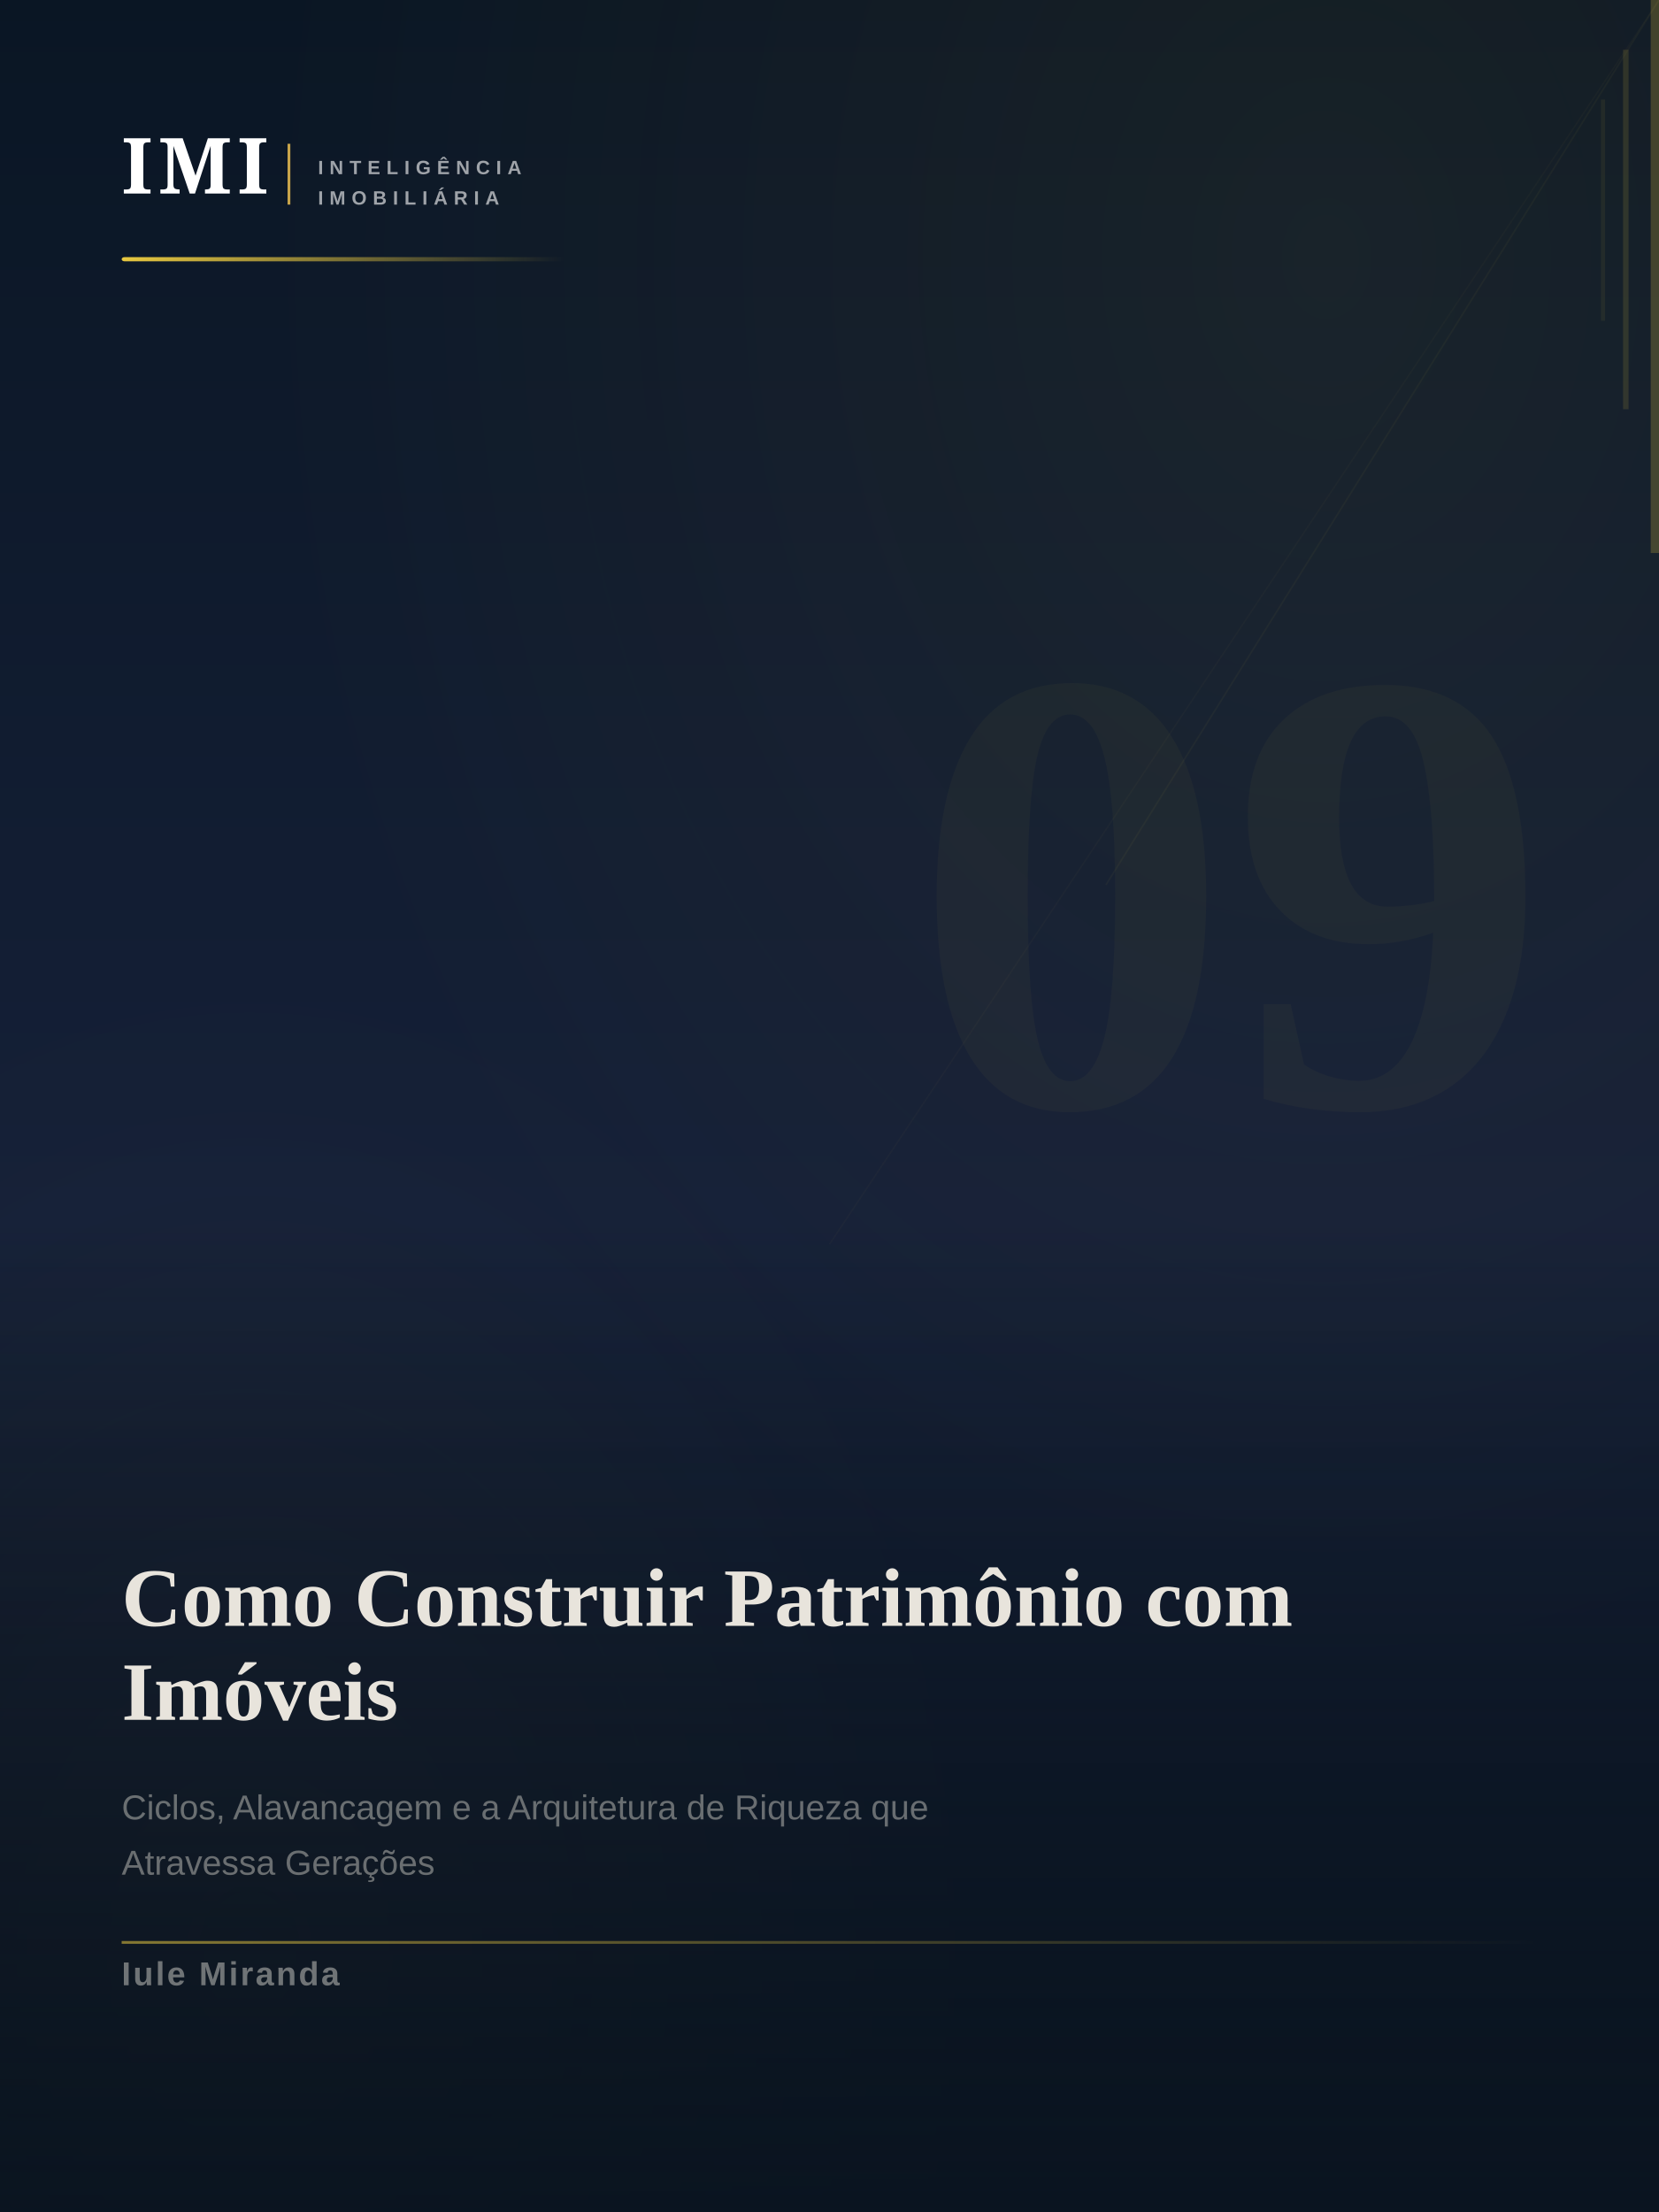
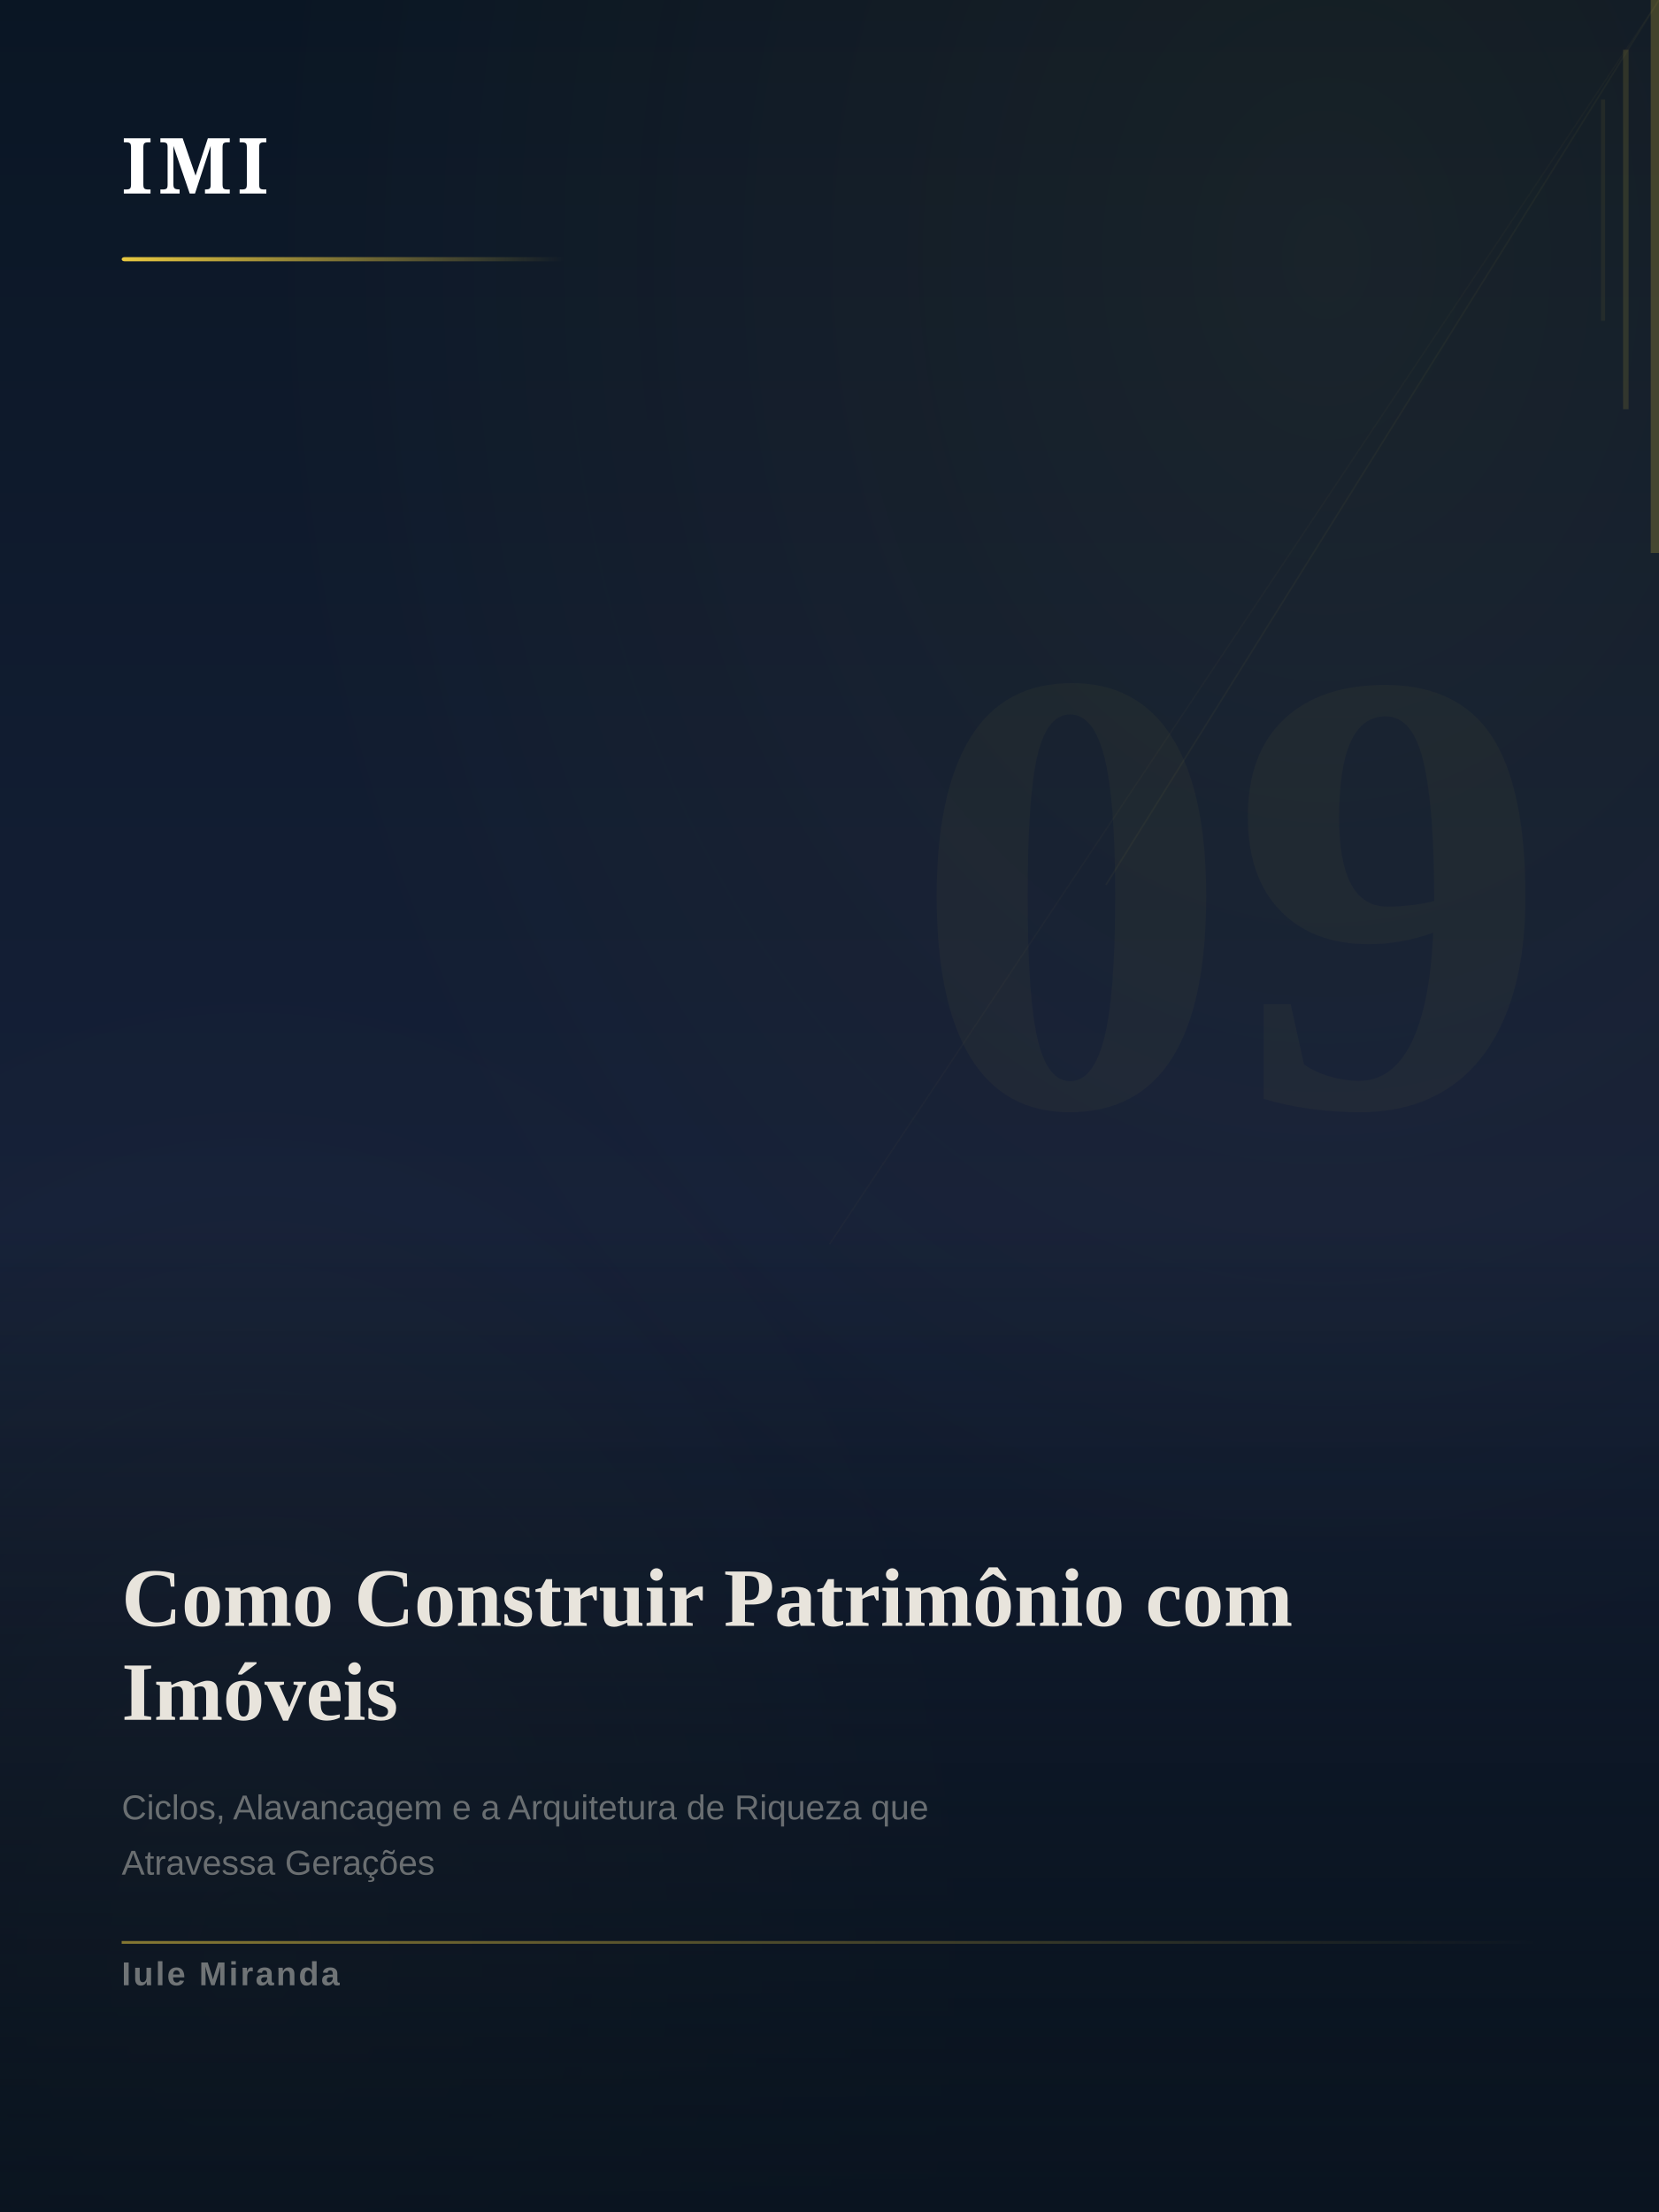
<svg xmlns="http://www.w3.org/2000/svg" width="600" height="800" viewBox="0 0 600 800">
  <defs>
    <linearGradient id="bg_livro_09_construir_patrimonio_imoveis" x1="0" y1="0" x2="0" y2="1">
      <stop offset="0%" stop-color="#0A1624" />
      <stop offset="55%" stop-color="#152038" />
      <stop offset="100%" stop-color="#0A1420" />
    </linearGradient>
    <linearGradient id="acc_livro_09_construir_patrimonio_imoveis" x1="0" y1="0" x2="1" y2="0">
      <stop offset="0%" stop-color="#E8C840" />
      <stop offset="100%" stop-color="#E8C840" stop-opacity="0" />
    </linearGradient>
    <linearGradient id="fade_livro_09_construir_patrimonio_imoveis" x1="0" y1="0.55" x2="0" y2="1">
      <stop offset="0%" stop-color="#0A1420" stop-opacity="0" />
      <stop offset="100%" stop-color="#0A1420" stop-opacity="0.92" />
    </linearGradient>
    <radialGradient id="glow_livro_09_construir_patrimonio_imoveis" cx="80%" cy="12%" r="65%">
      <stop offset="0%" stop-color="#E8C840" stop-opacity="0.06" />
      <stop offset="100%" stop-color="#E8C840" stop-opacity="0" />
    </radialGradient>
    <radialGradient id="glow2_livro_09_construir_patrimonio_imoveis" cx="15%" cy="88%" r="45%">
      <stop offset="0%" stop-color="#E8C840" stop-opacity="0.04" />
      <stop offset="100%" stop-color="#E8C840" stop-opacity="0" />
    </radialGradient>
  </defs>
  <rect width="600" height="800" fill="url(#bg_livro_09_construir_patrimonio_imoveis)" />
  <rect width="600" height="800" fill="url(#glow_livro_09_construir_patrimonio_imoveis)" />
  <rect width="600" height="800" fill="url(#glow2_livro_09_construir_patrimonio_imoveis)" />
  <rect x="597" y="0" width="3" height="200" fill="#E8C840" opacity="0.22" />
  <rect x="587" y="18" width="2" height="130" fill="#E8C840" opacity="0.13" />
  <rect x="579" y="36" width="1.5" height="80" fill="#E8C840" opacity="0.07" />
  <line x1="600" y1="0" x2="400" y2="320" stroke="#E8C840" stroke-width="0.6" opacity="0.04" />
  <line x1="600" y1="0" x2="300" y2="450" stroke="#E8C840" stroke-width="0.5" opacity="0.03" />
  <text x="560" y="400" font-family="Georgia, 'Times New Roman', serif" font-size="230" font-weight="700" fill="#E8C840" opacity="0.038" text-anchor="end" dominant-baseline="auto">09</text>
  <text x="44" y="70" font-family="'Playfair Display', 'Cormorant Garamond', Georgia, serif" font-size="28" font-weight="700" fill="#FFFFFF" letter-spacing="2" xml:space="preserve">IMI</text>
-   <rect x="104" y="52" width="1" height="22" fill="#C8A44A" />
-   <text x="115" y="63" font-family="'Geist Sans', Arial, Helvetica, sans-serif" font-size="7" font-weight="600" fill="#FFFFFF" fill-opacity="0.60" letter-spacing="2.2" xml:space="preserve">INTELIGÊNCIA</text>
-   <text x="115" y="74" font-family="'Geist Sans', Arial, Helvetica, sans-serif" font-size="7" font-weight="600" fill="#FFFFFF" fill-opacity="0.60" letter-spacing="2.2" xml:space="preserve">IMOBILIÁRIA</text>
  <rect x="44" y="93" width="160" height="1.5" fill="url(#acc_livro_09_construir_patrimonio_imoveis)" rx="1" />
  <rect width="600" height="800" fill="url(#fade_livro_09_construir_patrimonio_imoveis)" />
  <text x="44" y="588" font-family="Georgia, 'Times New Roman', serif" font-size="30" font-weight="700" fill="#E8E4DC" xml:space="preserve">Como Construir Patrimônio com</text>
  <text x="44" y="622" font-family="Georgia, 'Times New Roman', serif" font-size="30" font-weight="700" fill="#E8E4DC" xml:space="preserve">Imóveis</text>
  <text x="44" y="658" font-family="Arial, Helvetica, sans-serif" font-size="12.5" fill="#E8E4DC" fill-opacity="0.42" xml:space="preserve">Ciclos, Alavancagem e a Arquitetura de Riqueza que</text>
  <text x="44" y="678" font-family="Arial, Helvetica, sans-serif" font-size="12.5" fill="#E8E4DC" fill-opacity="0.42" xml:space="preserve">Atravessa Gerações</text>
  <rect x="44" y="702" width="512" height="1" fill="url(#acc_livro_09_construir_patrimonio_imoveis)" opacity="0.55" />
  <text x="44" y="718" font-family="Arial, Helvetica, sans-serif" font-size="12" font-weight="600" fill="#E8E4DC" fill-opacity="0.45" letter-spacing="0.8" xml:space="preserve">Iule Miranda</text>
</svg>
